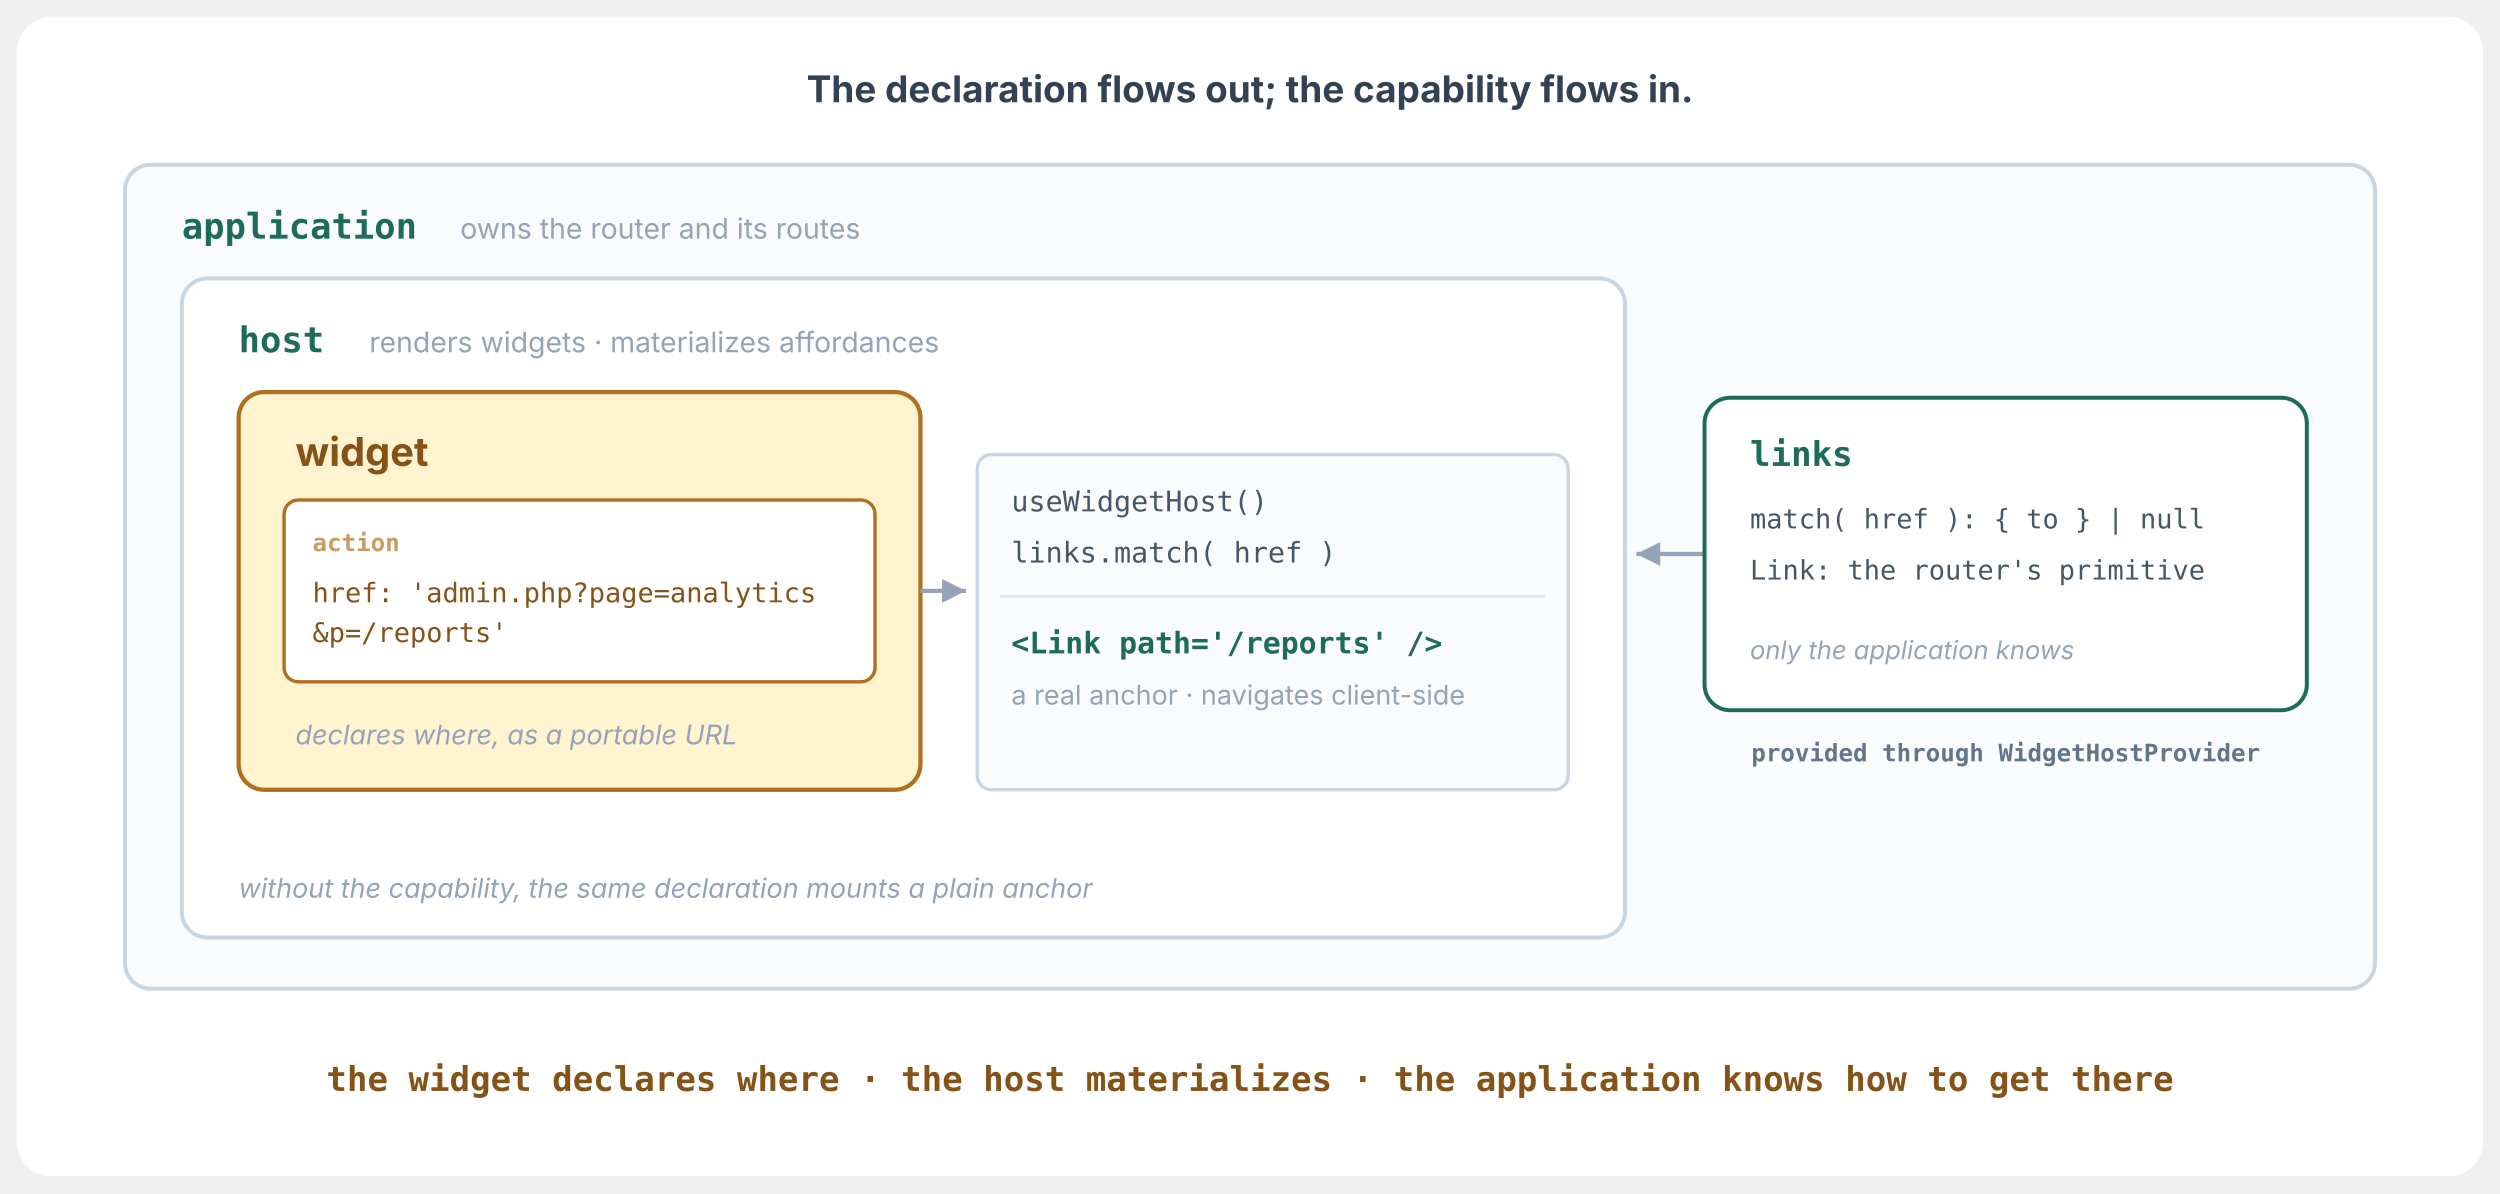
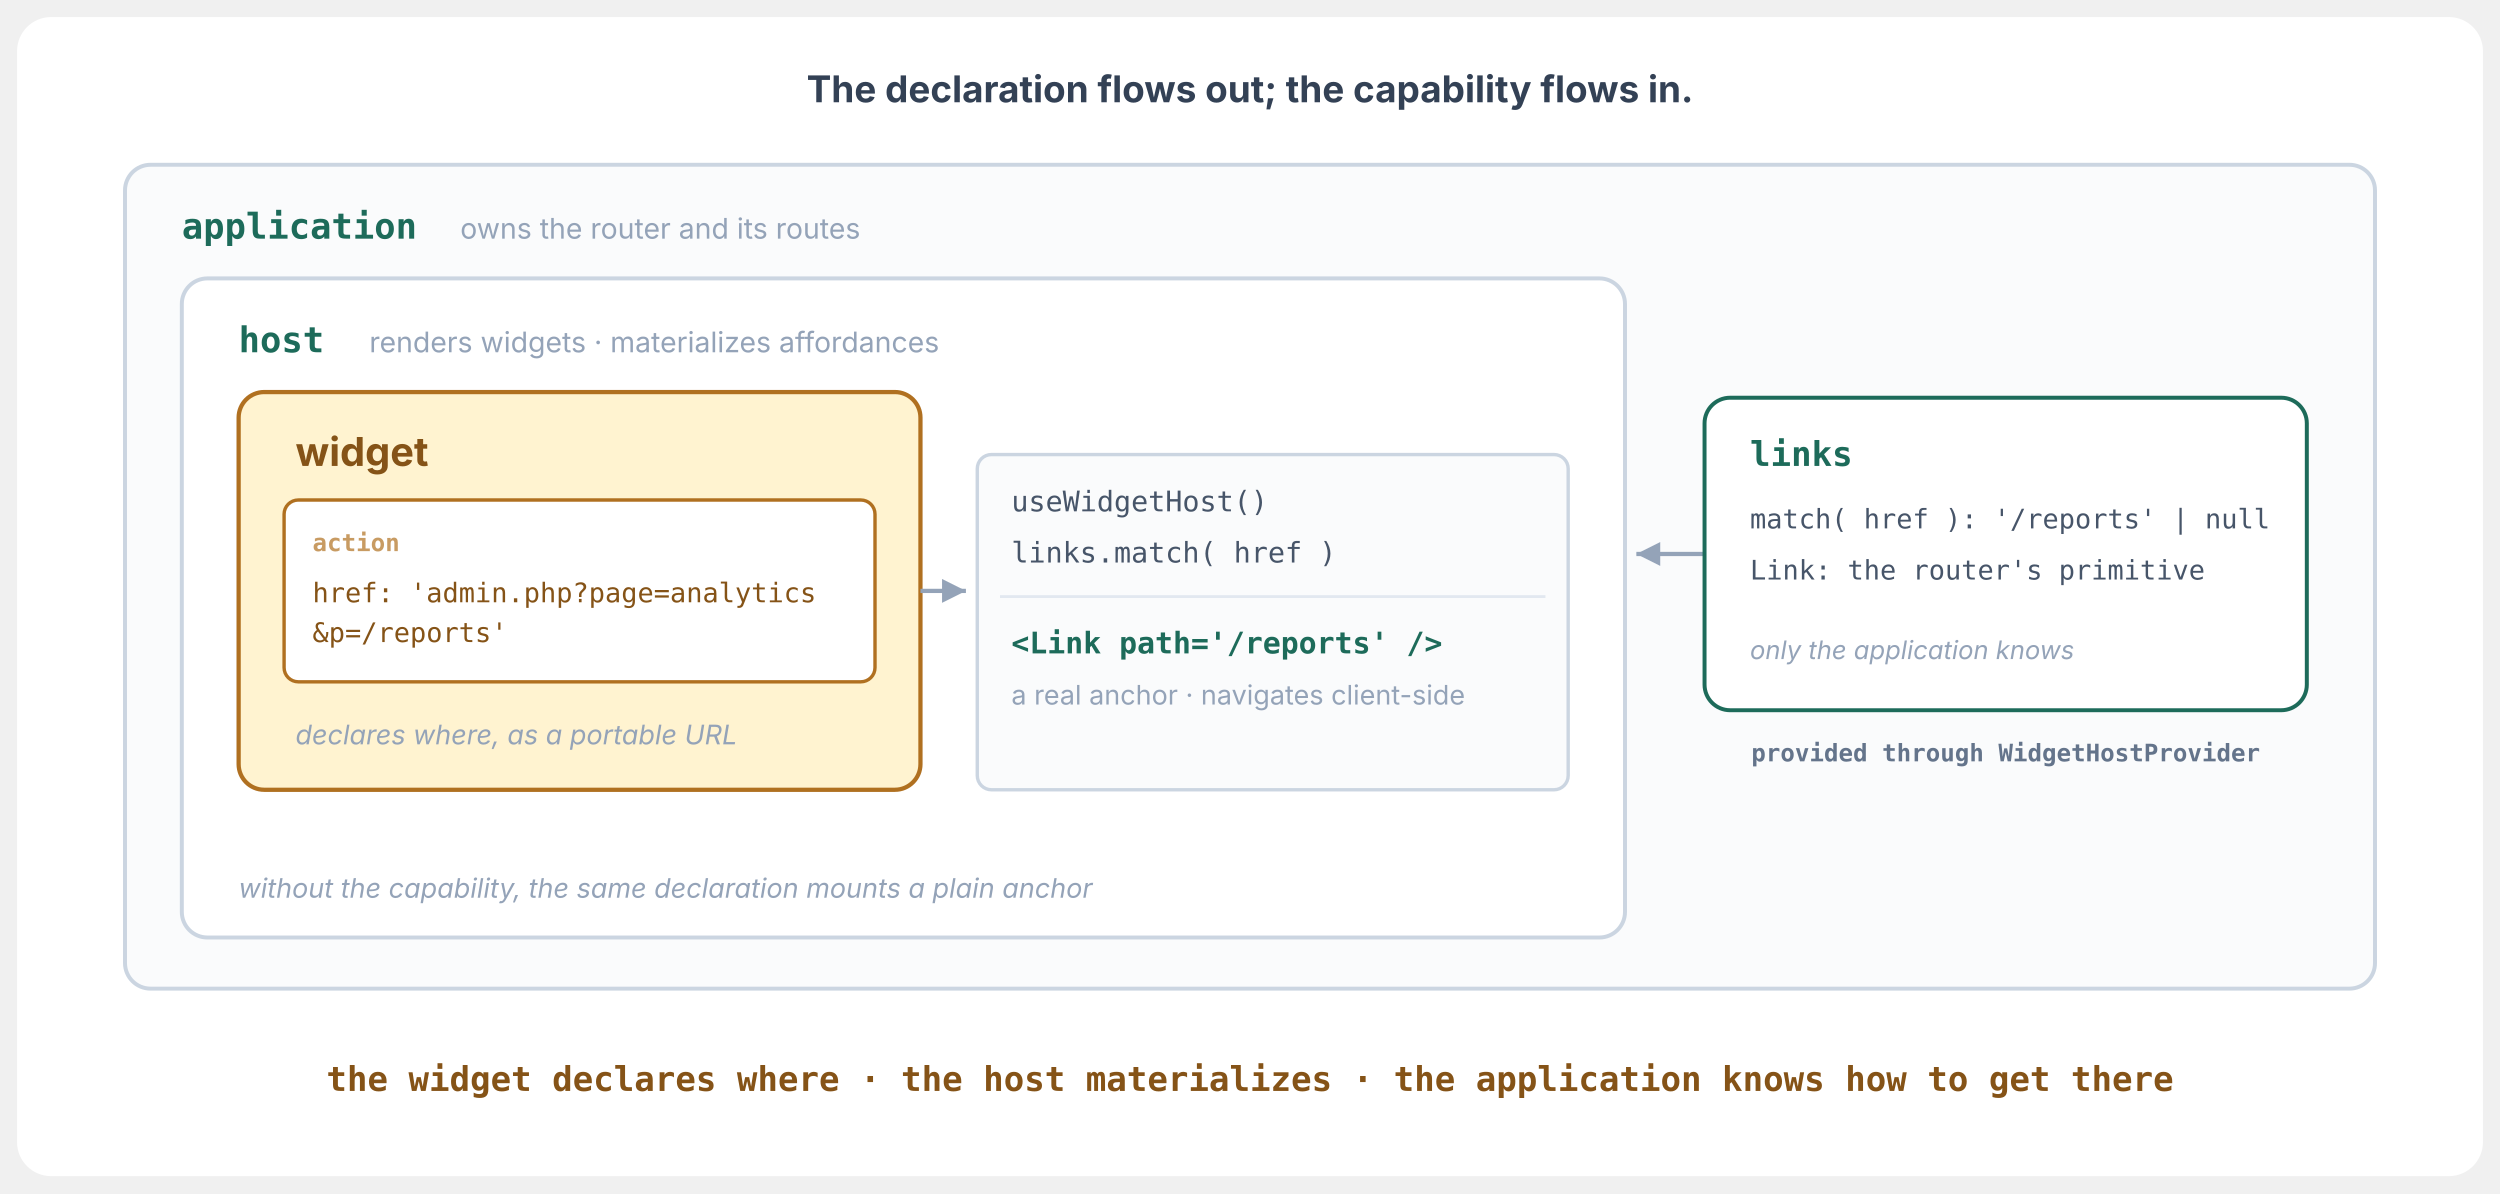
<svg xmlns="http://www.w3.org/2000/svg" viewBox="0 0 880 420" role="img" aria-label="A widget declares a link action as a portable URL. The host renders the widget and materializes the affordance, but does not know which router owns the URL. The application, which owns the router and its routes, provides the links capability through the widget host seam: match recognizes its own routes, Link is its router's primitive. On a match the host mounts the route link and navigation is client-side; without the capability the same declaration mounts a plain anchor.">
  <defs>
    <marker id="arrow-wh" viewBox="0 0 10 10" refX="8" refY="5" markerWidth="7" markerHeight="7" orient="auto-start-reverse">
      <path d="M 0 1 L 8 5 L 0 9 z" fill="#94a3b8" />
    </marker>
  </defs>
  <rect x="6" y="6" width="868" height="408" rx="12" fill="#ffffff" />
  <text x="440" y="36" text-anchor="middle" font-family="-apple-system, system-ui, sans-serif" font-size="13" font-weight="700" fill="#334155">The declaration flows out; the capability flows in.</text>
  <rect x="44" y="58" width="792" height="290" rx="9" fill="#fafbfc" stroke="#cbd5e1" stroke-width="1.4" />
  <text x="64" y="84" font-family="ui-monospace, SFMono-Regular, monospace" font-size="12.5" font-weight="700" fill="#1d6b5a">application</text>
  <text x="162" y="84" font-family="-apple-system, system-ui, sans-serif" font-size="10" fill="#94a3b8">owns the router and its routes</text>
  <rect x="64" y="98" width="508" height="232" rx="9" fill="#ffffff" stroke="#cbd5e1" stroke-width="1.4" />
  <text x="84" y="124" font-family="ui-monospace, SFMono-Regular, monospace" font-size="12.5" font-weight="700" fill="#1d6b5a">host</text>
  <text x="130" y="124" font-family="-apple-system, system-ui, sans-serif" font-size="10" fill="#94a3b8">renders widgets · materializes affordances</text>
  <rect x="84" y="138" width="240" height="140" rx="9" fill="#fff3d0" stroke="#b07020" stroke-width="1.5" />
  <text x="104" y="164" font-family="-apple-system, system-ui, sans-serif" font-size="14" font-weight="700" fill="#855317">widget</text>
  <rect x="100" y="176" width="208" height="64" rx="5" fill="#ffffff" stroke="#b07020" stroke-width="1.2" />
  <text x="110" y="194" font-family="ui-monospace, SFMono-Regular, monospace" font-size="8.5" font-weight="700" fill="#b07020" opacity="0.7">action</text>
  <text x="110" y="212" font-family="ui-monospace, SFMono-Regular, monospace" font-size="9.5" fill="#855317">href: 'admin.php?page=analytics</text>
  <text x="110" y="226" font-family="ui-monospace, SFMono-Regular, monospace" font-size="9.5" fill="#855317">&amp;p=/reports'</text>
  <text x="104" y="262" font-family="-apple-system, system-ui, sans-serif" font-size="9.5" font-style="italic" fill="#94a3b8">declares where, as a portable URL</text>
  <line x1="324" y1="208" x2="340" y2="208" stroke="#94a3b8" stroke-width="1.5" marker-end="url(#arrow-wh)" />
  <rect x="344" y="160" width="208" height="118" rx="5" fill="#fafbfc" stroke="#cbd5e1" stroke-width="1.2" />
  <text x="356" y="180" font-family="ui-monospace, SFMono-Regular, monospace" font-size="10" fill="#475569">useWidgetHost()</text>
  <text x="356" y="198" font-family="ui-monospace, SFMono-Regular, monospace" font-size="10" fill="#475569">links.match( href )</text>
  <line x1="352" y1="210" x2="544" y2="210" stroke="#e2e8f0" stroke-width="1" />
  <text x="356" y="230" font-family="ui-monospace, SFMono-Regular, monospace" font-size="10.5" font-weight="700" fill="#1d6b5a">&lt;Link path='/reports' /&gt;</text>
  <text x="356" y="248" font-family="-apple-system, system-ui, sans-serif" font-size="9.5" fill="#94a3b8">a real anchor · navigates client-side</text>
  <line x1="600" y1="195" x2="576" y2="195" stroke="#94a3b8" stroke-width="1.5" marker-end="url(#arrow-wh)" />
  <rect x="600" y="140" width="212" height="110" rx="9" fill="#ffffff" stroke="#1d6b5a" stroke-width="1.4" />
  <text x="616" y="164" font-family="ui-monospace, SFMono-Regular, monospace" font-size="12" font-weight="700" fill="#1d6b5a">links</text>
-   <text x="616" y="186" font-family="ui-monospace, SFMono-Regular, monospace" font-size="9.5" fill="#475569">match( href ): { to } | null</text>
+   <text x="616" y="186" font-family="ui-monospace, SFMono-Regular, monospace" font-size="9.5" fill="#475569">match( href ): '/reports' | null</text>
  <text x="616" y="204" font-family="ui-monospace, SFMono-Regular, monospace" font-size="9.5" fill="#475569">Link: the router's primitive</text>
  <text x="616" y="232" font-family="-apple-system, system-ui, sans-serif" font-size="9" font-style="italic" fill="#94a3b8">only the application knows</text>
  <text x="706" y="268" text-anchor="middle" font-family="ui-monospace, SFMono-Regular, monospace" font-size="8.5" font-weight="700" fill="#64748b">provided through WidgetHostProvider</text>
  <text x="84" y="316" font-family="-apple-system, system-ui, sans-serif" font-size="9.5" font-style="italic" fill="#94a3b8">without the capability, the same declaration mounts a plain anchor</text>
  <text x="440" y="384" text-anchor="middle" font-family="ui-monospace, SFMono-Regular, monospace" font-size="12" font-weight="700" fill="#855317">the widget declares where · the host materializes · the application knows how to get there</text>
</svg>
